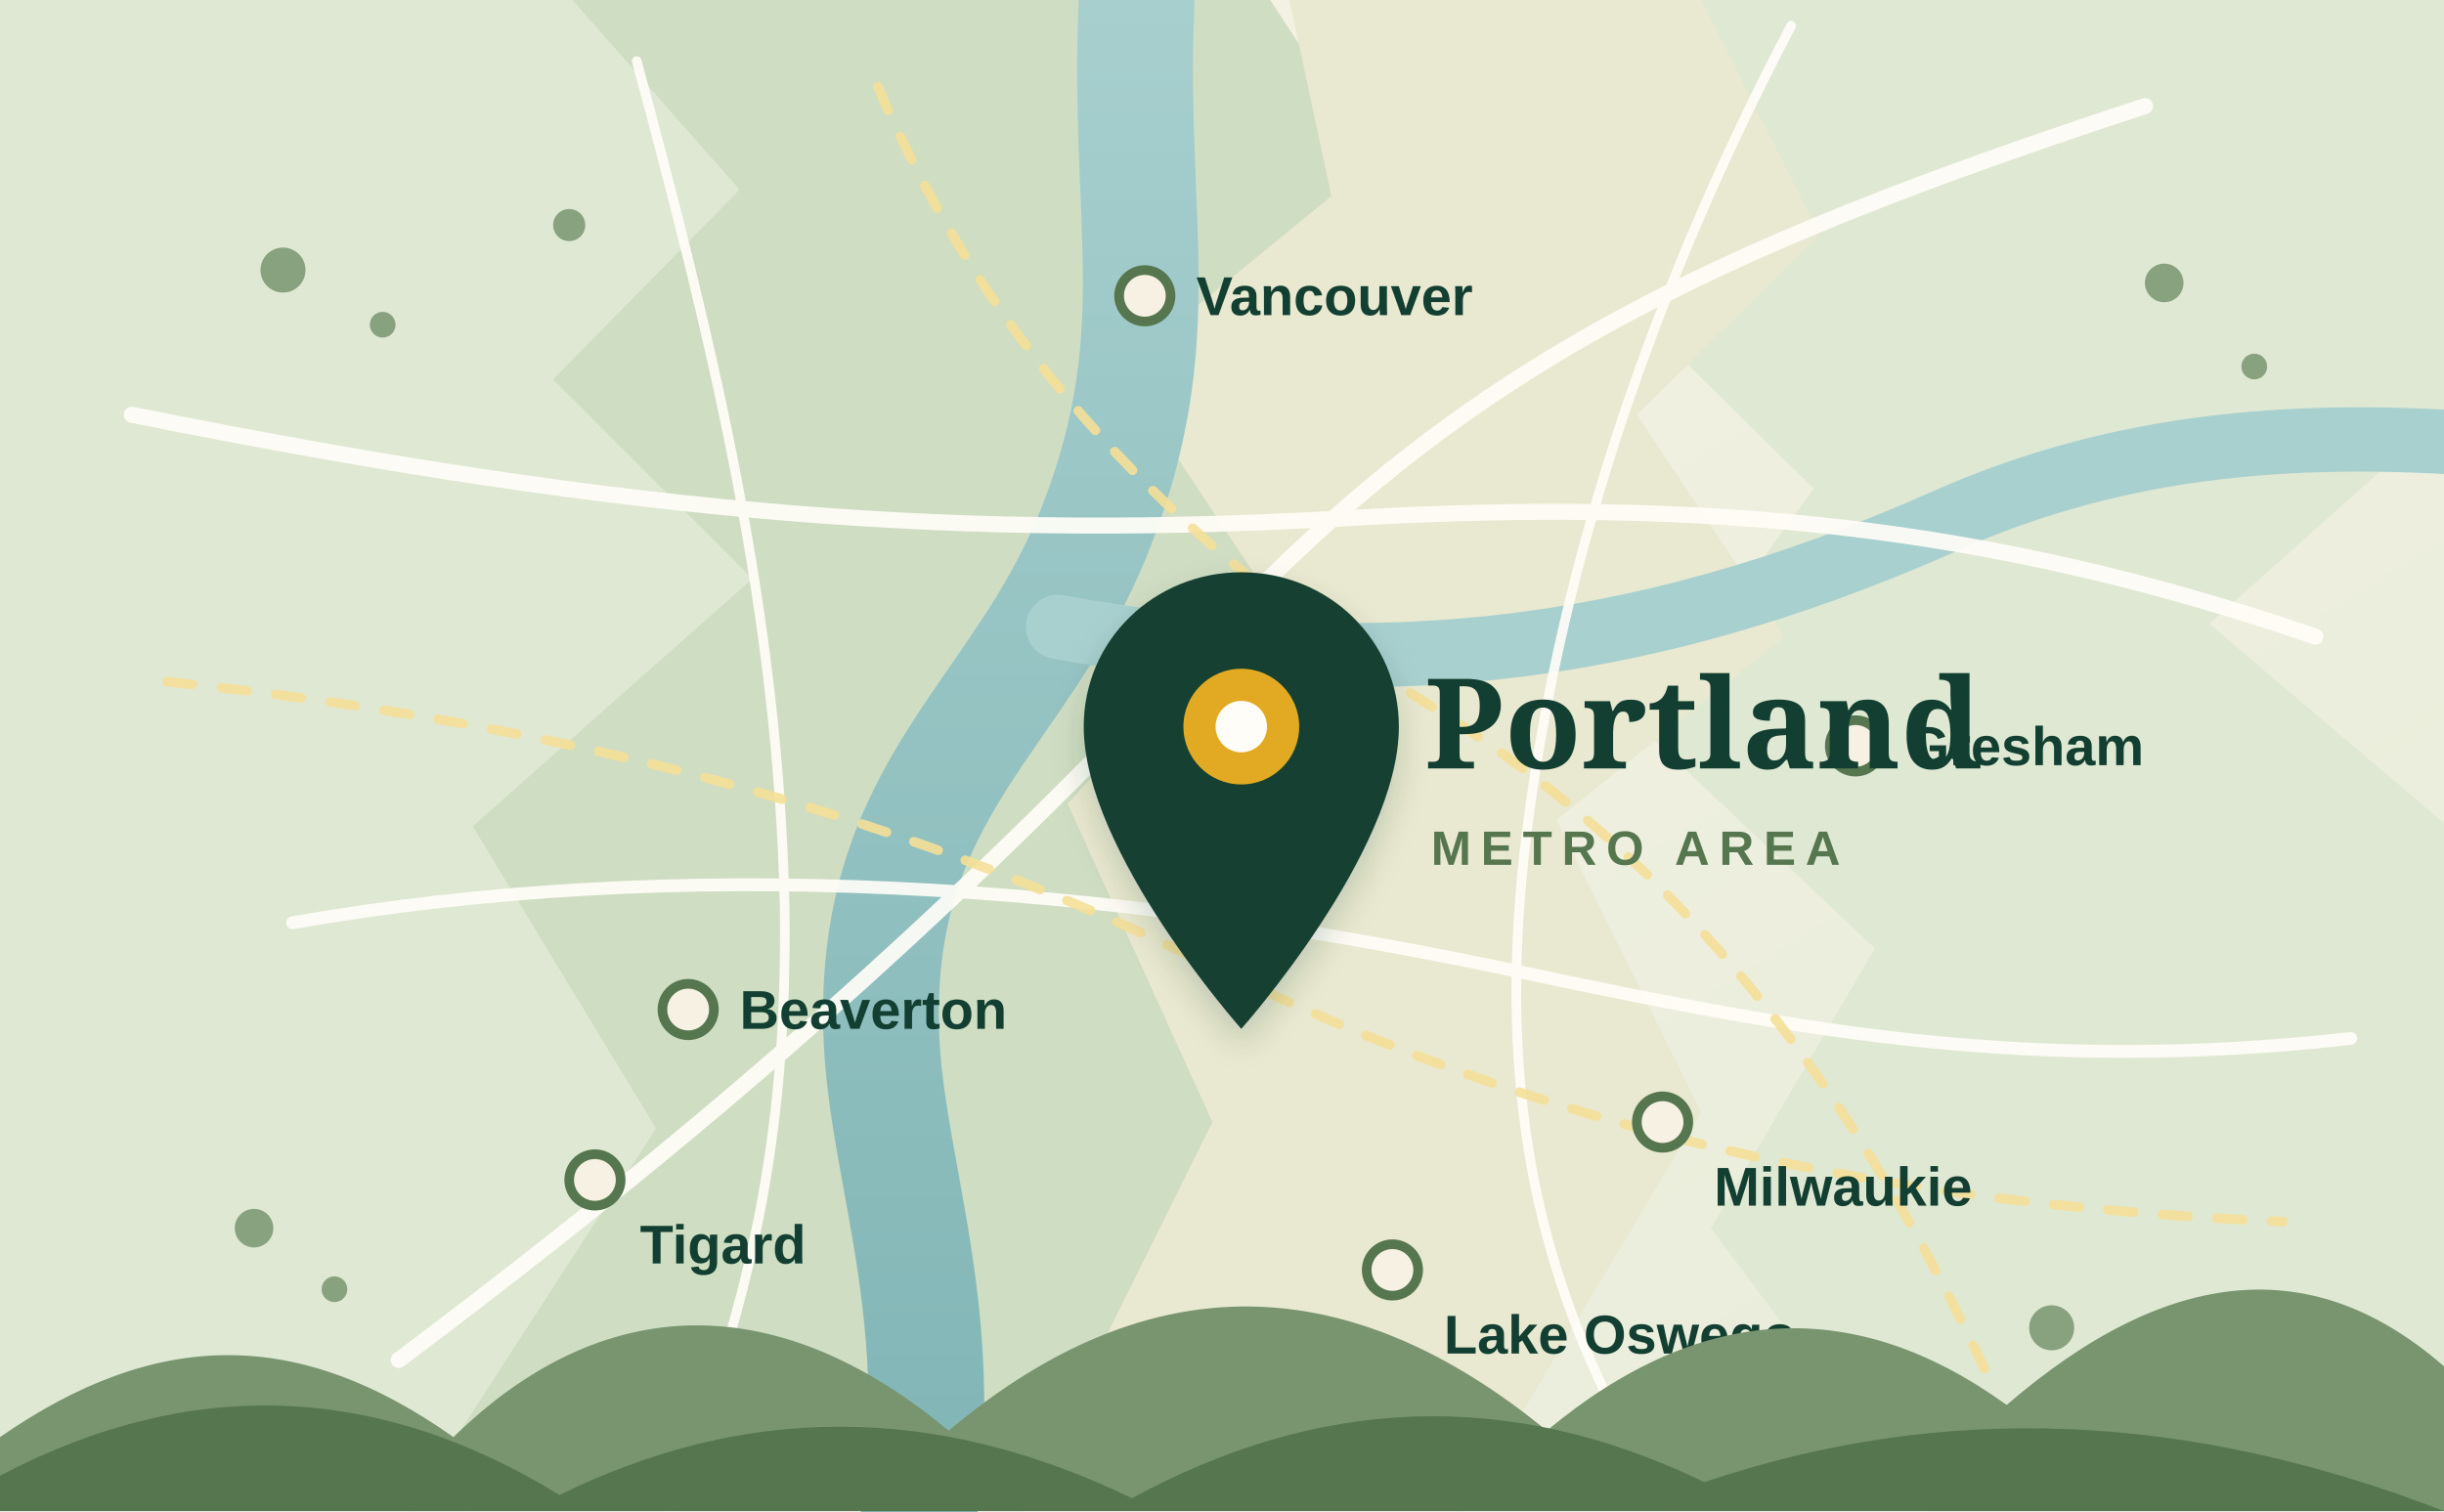
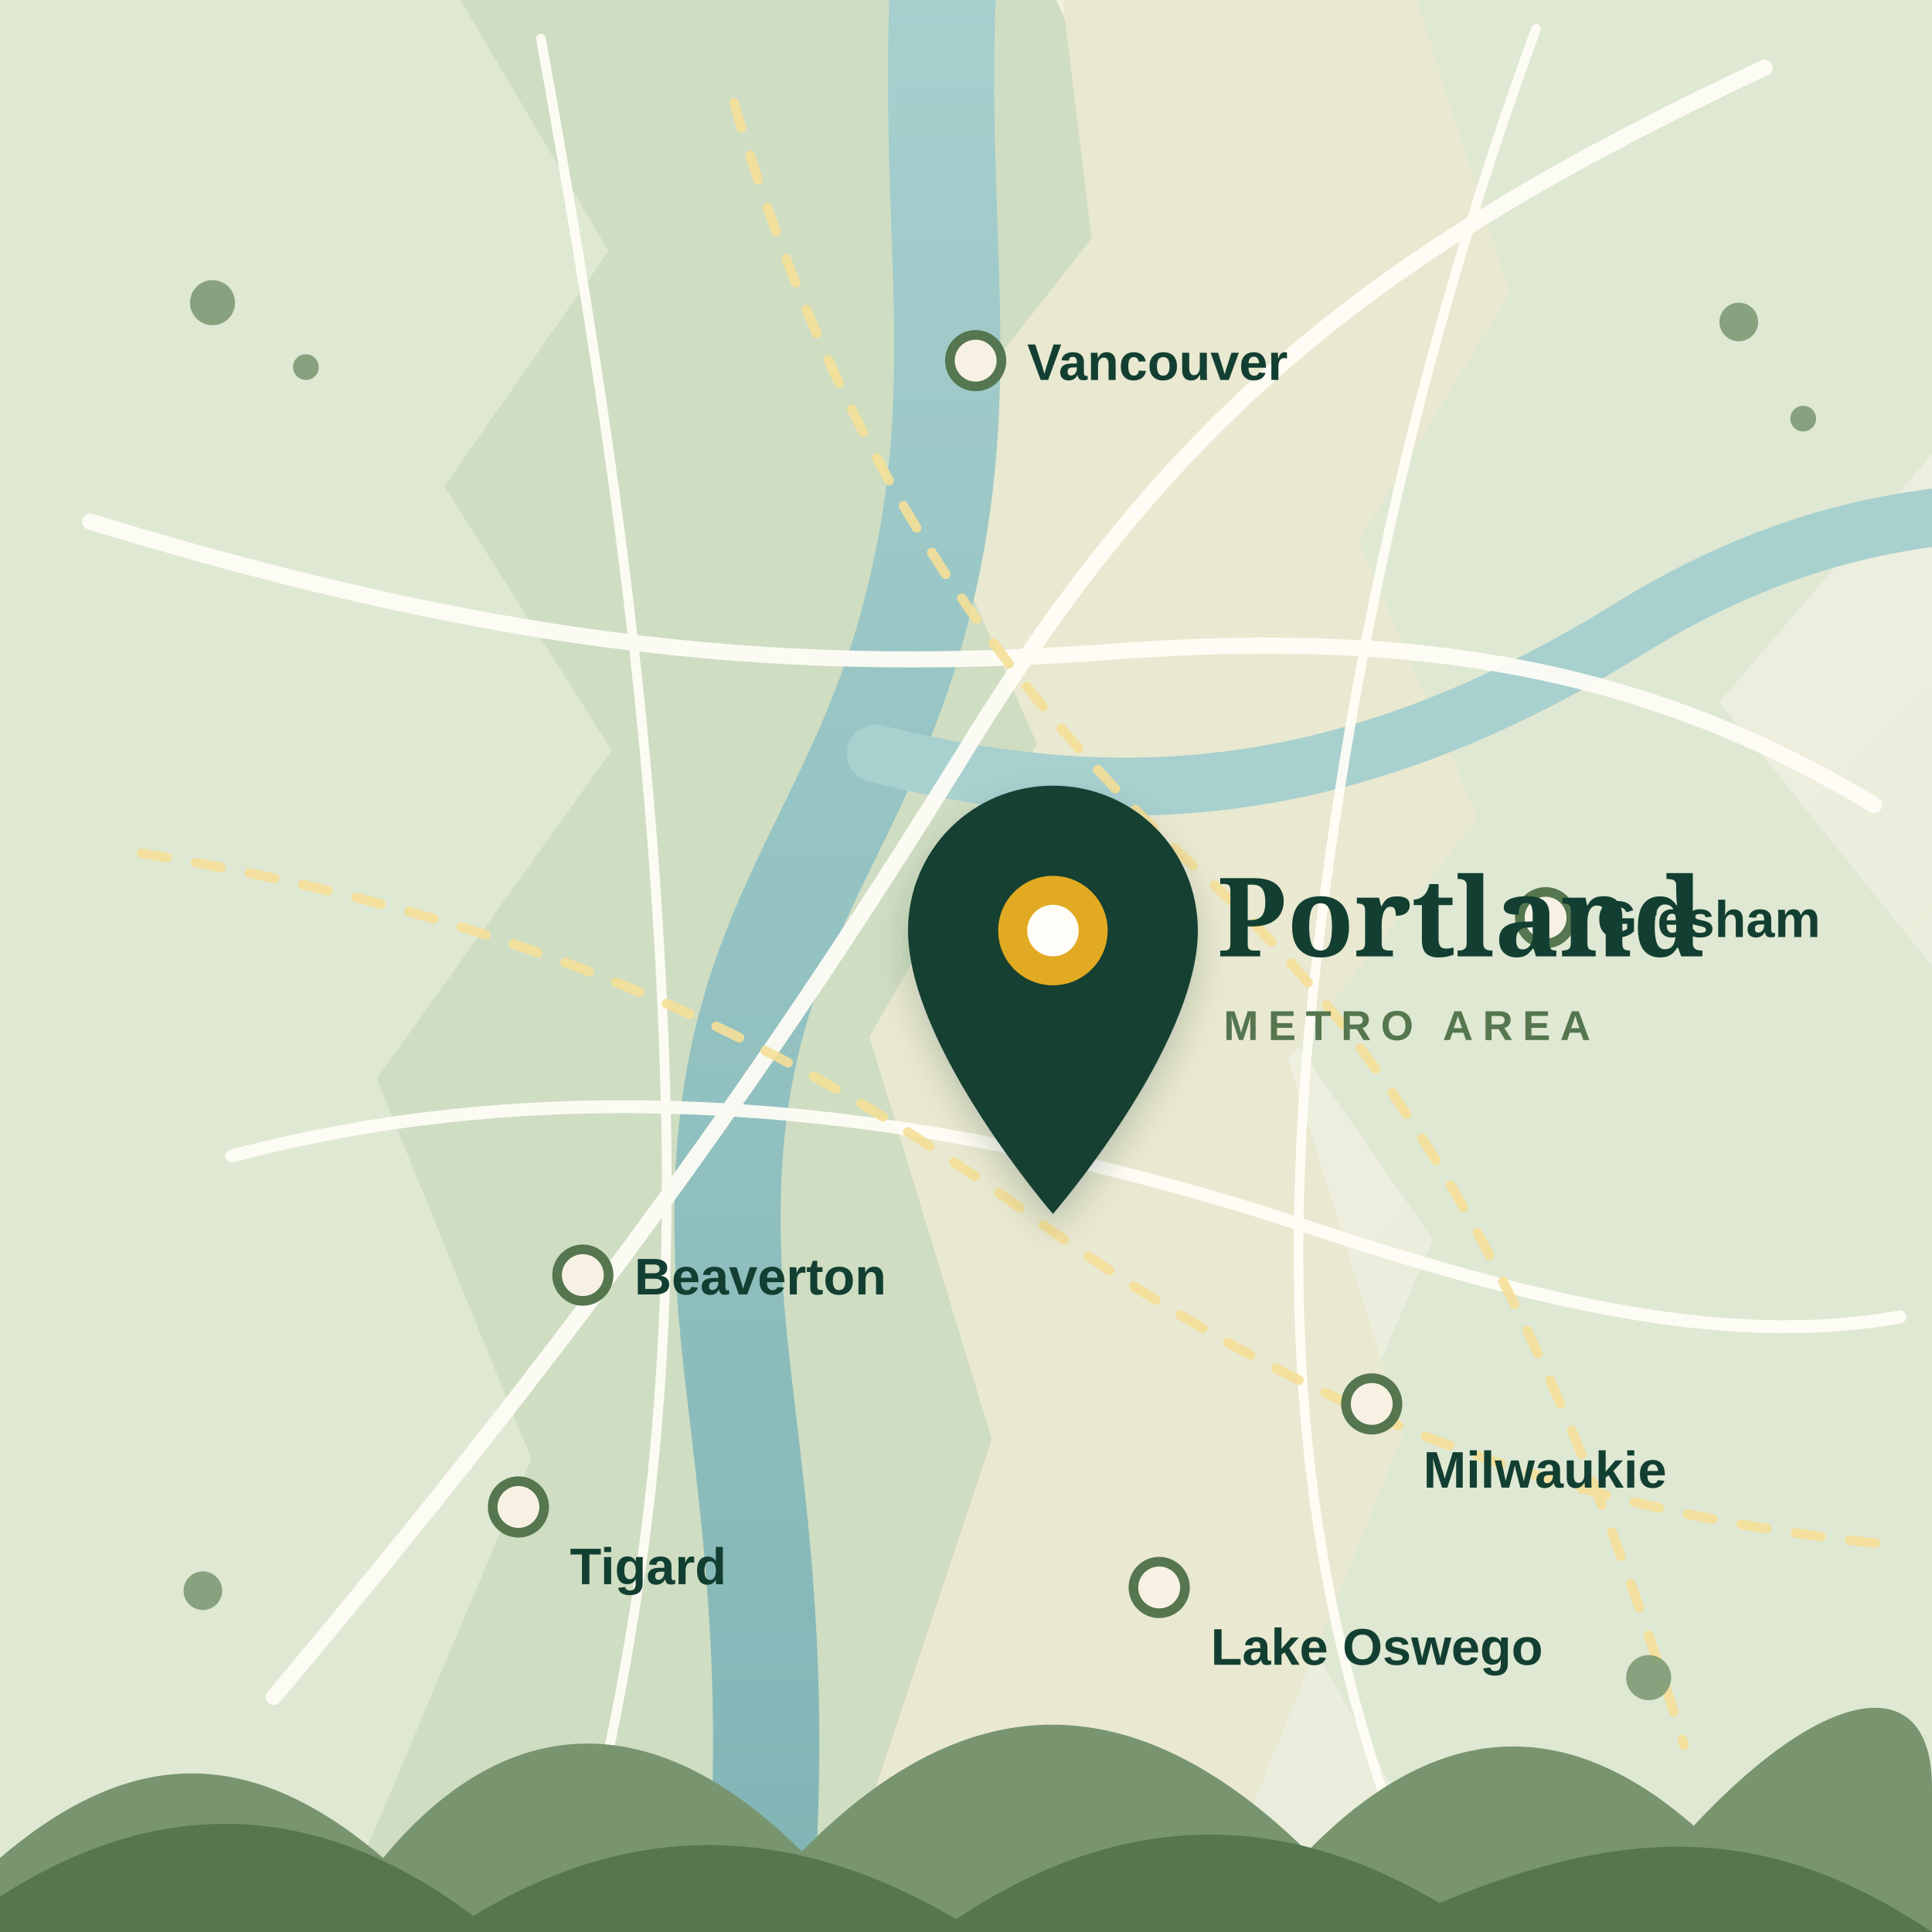
- <svg xmlns="http://www.w3.org/2000/svg" viewBox="0 0 760 470" role="img" aria-labelledby="title desc">
+ <svg xmlns="http://www.w3.org/2000/svg" viewBox="0 0 600 600" role="img" aria-labelledby="title desc">
  <defs>
    <linearGradient id="paper" x1="0" y1="0" x2="1" y2="1">
      <stop stop-color="#f8f3e6" />
      <stop offset="1" stop-color="#e7ecd9" />
    </linearGradient>
    <linearGradient id="water" x1="0" y1="0" x2="0" y2="1">
      <stop stop-color="#a8d0cf" />
      <stop offset="1" stop-color="#7fb4b4" />
    </linearGradient>
-     <filter id="shadow" x="-30%" y="-30%" width="160%" height="160%">
-       <feDropShadow dx="0" dy="5" stdDeviation="5" flood-color="#123f31" flood-opacity=".18" />
+     <filter id="shadow" x="-40%" y="-40%" width="180%" height="180%">
+       <feDropShadow dx="0" dy="5" stdDeviation="5" flood-color="#123f31" flood-opacity=".2" />
    </filter>
  </defs>
-   <rect width="760" height="470" fill="url(#paper)" />
-   <path fill="#dfe8d3" d="M0 0h190l62 59-48 62 58 60-87 76 37 87-67 126H0zm475 0h285v129l-73 65 73 62v214H598l-66-88 51-87-73-69 54-74-72-71z" />
-   <path fill="#cfddc3" d="M178 0h217l47 72-75 48 48 66-64 62 42 99-74 123H127l77-119-57-94 87-77-62-62 58-59z" />
-   <path fill="#e9e8d0" d="M401 0h128l37 73-57 56 46 69-71 57 45 91-74 124H317l60-121-45-99 61-67-45-68 66-54z" />
-   <path fill="none" stroke="url(#water)" stroke-linecap="round" stroke-width="36" d="M355-22c-8 84 12 121-15 188-23 57-68 79-66 154 1 46 25 95 8 172" />
-   <path fill="none" stroke="#a8d0cf" stroke-linecap="round" stroke-width="20" d="M329 195c94 17 177 11 276-33 54-24 110-29 177-23" />
-   <g fill="none" stroke="#fffdf7" stroke-linecap="round" opacity=".92">
-     <path stroke-width="5" d="M41 129c159 32 261 39 381 32 108-6 196 2 298 37" />
-     <path stroke-width="5" d="M124 423c104-78 179-146 254-226 78-83 152-119 289-164" />
-     <path stroke-width="4" d="M91 287c120-21 251-13 385 16 85 18 157 31 255 20" />
-     <path stroke-width="3" d="M198 19c24 89 44 172 46 263 1 73-11 125-36 188" />
-     <path stroke-width="3" d="M557 8c-42 80-71 164-82 249-11 85 4 150 45 213" />
+   <rect width="600" height="600" fill="url(#paper)" />
+   <path fill="#dfe8d3" d="M0 0h153l58 76-43 81 57 76-83 106 31 108-66 153H0zm400 0h200v141l-66 77 66 82v300H458l-60-106 47-109-61-88 49-92-56-83z" />
+   <path fill="#cfddc3" d="M143 0h185l42 88-62 64 42 86-57 83 36 124-65 155H103l62-147-48-118 73-102-52-82 51-73z" />
+   <path fill="#e9e8d0" d="M330 0h110l29 91-47 77 37 86-59 75 36 116-63 155H257l51-153-38-125 52-91-38-87 55-70z" />
+   <path fill="none" stroke="url(#water)" stroke-linecap="round" stroke-width="33" d="M294-25c-7 96 11 145-12 224-20 68-58 95-56 186 1 58 21 119 7 237" />
+   <path fill="none" stroke="#a8d0cf" stroke-linecap="round" stroke-width="18" d="M272 234c80 20 151 13 236-40 41-25 79-34 116-35" />
+   <g fill="none" stroke="#fffdf7" stroke-linecap="round" opacity=".94">
+     <path stroke-width="5" d="M28 162c131 40 220 48 323 40 89-6 160 5 231 48" />
+     <path stroke-width="5" d="M85 527c91-108 156-198 218-299 64-102 126-151 245-207" />
+     <path stroke-width="4" d="M72 359c102-27 213-17 328 20 72 24 134 40 190 30" />
+     <path stroke-width="3" d="M168 12c21 116 37 223 39 343 1 91-9 158-31 245" />
+     <path stroke-width="3" d="M477 9c-37 101-61 209-71 317-9 109 4 190 40 274" />
  </g>
  <g fill="none" stroke="#f5df98" stroke-dasharray="8 9" stroke-linecap="round" stroke-width="3" opacity=".9">
-     <path d="M52 212c132 14 232 43 328 90 97 47 196 72 330 78" />
-     <path d="M273 27c35 82 91 142 171 192 70 43 128 108 176 213" />
+     <path d="M44 265c111 18 197 54 278 114 82 59 163 91 268 101" />
+     <path d="M228 32c30 103 78 178 146 240 60 54 108 136 149 270" />
  </g>
  <g fill="#78956f" opacity=".84">
-     <circle cx="88" cy="84" r="7" />
-     <circle cx="119" cy="101" r="4" />
-     <circle cx="673" cy="88" r="6" />
-     <circle cx="701" cy="114" r="4" />
-     <circle cx="638" cy="413" r="7" />
-     <circle cx="79" cy="382" r="6" />
-     <circle cx="104" cy="401" r="4" />
-     <circle cx="177" cy="70" r="5" />
+     <circle cx="66" cy="94" r="7" />
+     <circle cx="95" cy="114" r="4" />
+     <circle cx="540" cy="100" r="6" />
+     <circle cx="560" cy="130" r="4" />
+     <circle cx="512" cy="521" r="7" />
+     <circle cx="63" cy="494" r="6" />
  </g>
  <g fill="#f7f1e3" stroke="#55764e" stroke-width="3">
-     <circle cx="214" cy="314" r="8" />
-     <circle cx="185" cy="367" r="8" />
-     <circle cx="433" cy="395" r="8" />
-     <circle cx="517" cy="349" r="8" />
-     <circle cx="577" cy="232" r="8" />
-     <circle cx="356" cy="92" r="8" />
+     <circle cx="181" cy="396" r="8" />
+     <circle cx="161" cy="468" r="8" />
+     <circle cx="360" cy="493" r="8" />
+     <circle cx="426" cy="436" r="8" />
+     <circle cx="480" cy="285" r="8" />
+     <circle cx="303" cy="112" r="8" />
  </g>
-   <g fill="#123f31" font-family="Arial, sans-serif" font-size="17" font-weight="700">
-     <text x="230" y="320">Beaverton</text>
-     <text x="199" y="393">Tigard</text>
-     <text x="449" y="421">Lake Oswego</text>
-     <text x="533" y="375">Milwaukie</text>
-     <text x="593" y="238">Gresham</text>
-     <text x="372" y="98">Vancouver</text>
+   <g fill="#123f31" font-family="Arial, sans-serif" font-size="16" font-weight="700">
+     <text x="197" y="402">Beaverton</text>
+     <text x="177" y="492">Tigard</text>
+     <text x="376" y="517">Lake Oswego</text>
+     <text x="442" y="462">Milwaukie</text>
+     <text x="496" y="291">Gresham</text>
+     <text x="319" y="118">Vancouver</text>
  </g>
  <g filter="url(#shadow)">
-     <path fill="#123f31" d="M386 178c-27 0-49 21-49 48 0 39 49 94 49 94s49-55 49-94c0-27-22-48-49-48z" />
-     <circle cx="386" cy="226" r="18" fill="#e2aa21" />
-     <circle cx="386" cy="226" r="8" fill="#fffdf7" />
+     <path fill="#123f31" d="M327 244c-25 0-45 20-45 45 0 36 45 88 45 88s45-52 45-88c0-25-20-45-45-45z" />
+     <circle cx="327" cy="289" r="17" fill="#e2aa21" />
+     <circle cx="327" cy="289" r="8" fill="#fffdf7" />
  </g>
-   <text x="443" y="239" fill="#123f31" font-family="Georgia, serif" font-size="39" font-weight="700">Portland</text>
-   <text x="445" y="269" fill="#55764e" font-family="Arial, sans-serif" font-size="15" font-weight="700" letter-spacing="3">METRO AREA</text>
-   <g transform="translate(0 394)">
-     <path fill="#78956f" d="M0 76V53c49-34 93-34 141 0 46-45 100-47 154-2 63-53 125-50 186 0 48-40 96-42 143-8 51-44 96-47 136-12v45z" />
-     <path fill="#55764e" d="M0 76V65c59-31 117-29 174 6 57-28 116-29 178 1 57-31 116-35 178-5 74-25 150-22 230 9z" />
+   <text x="378" y="297" fill="#123f31" font-family="Georgia, serif" font-size="34" font-weight="700">Portland</text>
+   <text x="380" y="323" fill="#55764e" font-family="Arial, sans-serif" font-size="13" font-weight="700" letter-spacing="3">METRO AREA</text>
+   <g transform="translate(0 523)">
+     <path fill="#78956f" d="M0 77V54c41-35 78-35 119 0 38-46 84-48 130-2 53-54 105-51 157 0 40-41 80-43 120-8 42-45 74-48 74-12v45z" />
+     <path fill="#55764e" d="M0 77V66c50-32 99-30 147 6 48-29 97-30 150 1 48-32 98-36 150-5 62-26 105-23 153 9z" />
  </g>
</svg>
